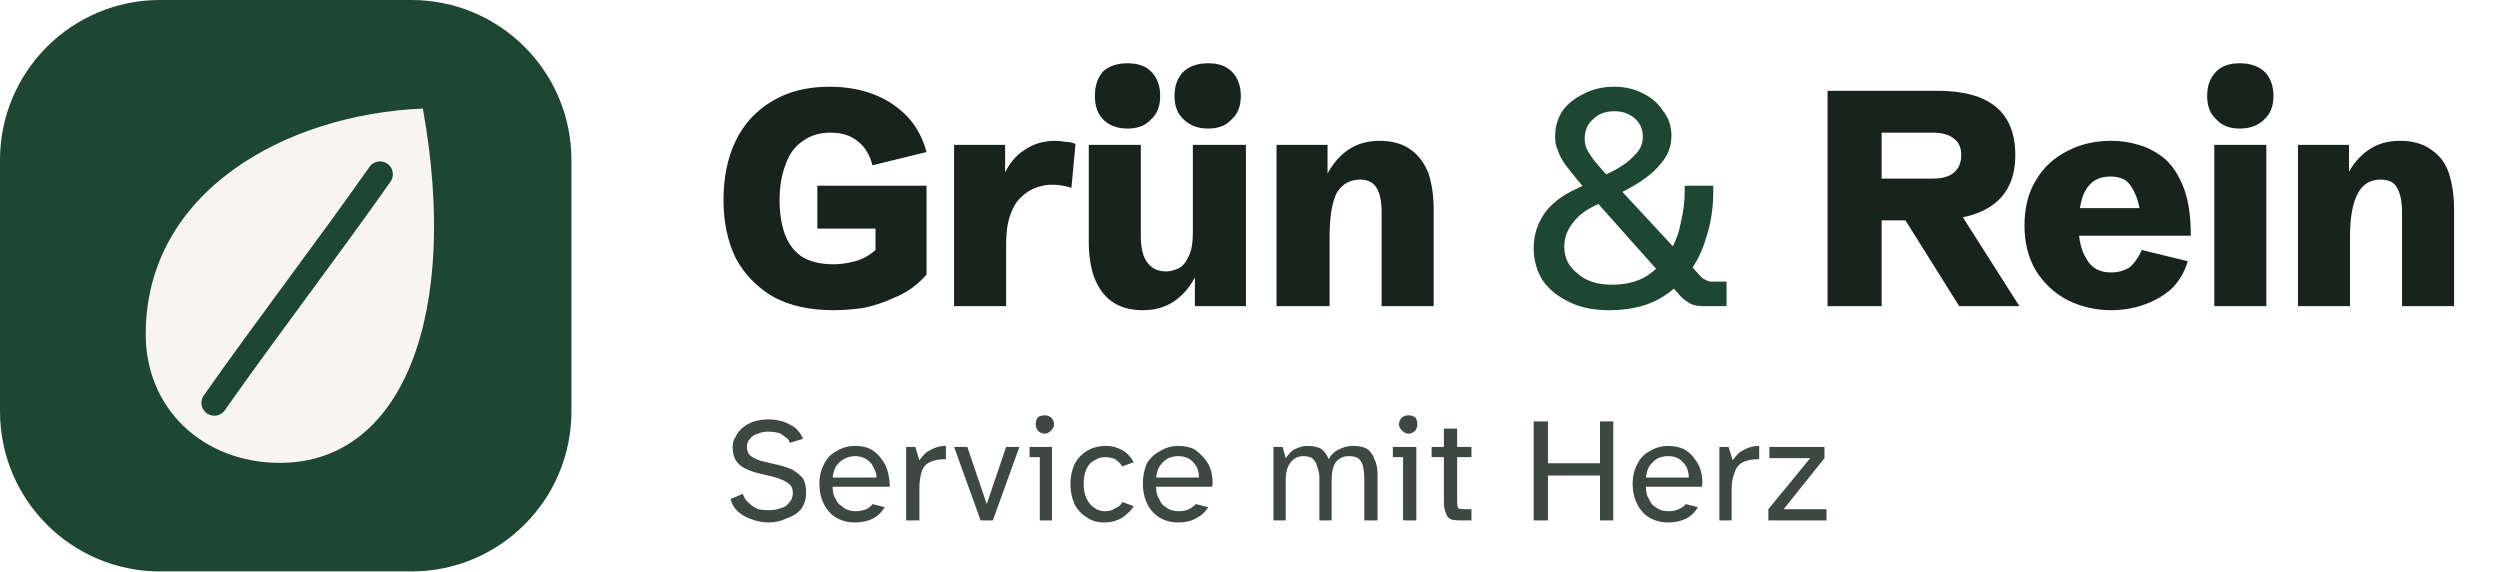
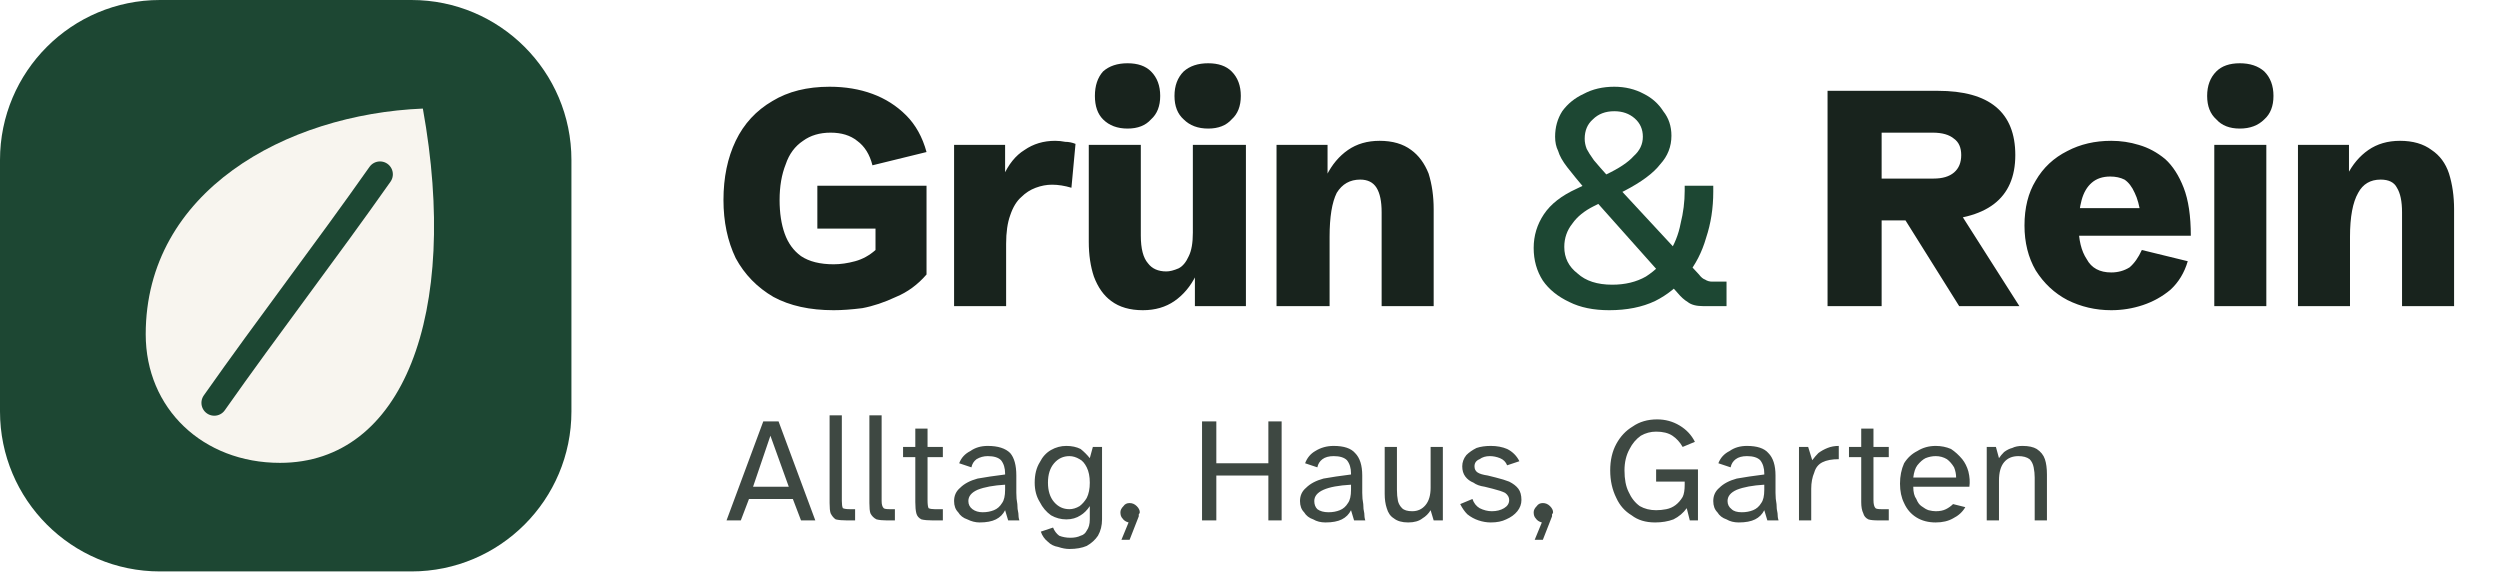
<svg xmlns="http://www.w3.org/2000/svg" viewBox="0 0 245 56" width="245" height="56" role="img" aria-labelledby="t">
  <g transform="translate(0 0) scale(0.56)">
    <rect width="100" height="100" rx="28" fill="#1D4733" />
    <path d="M74 19C50 20 25.5 33.5 25.5 58.5 25.5 71.5 35.5 81 49 81 70.5 81 80.5 55 74 19Z" fill="#F8F5EF" />
    <path d="M37.5 70.5C47 57 57 44 66.5 30.5" fill="none" stroke="#1D4733" stroke-width="4.5" stroke-linecap="round" />
  </g>
  <path fill="#18231D" d="M81.7 30.4Q78.2 30.4 75.8 29.1Q73.4 27.7 72.1 25.3Q70.9 22.8 70.9 19.6Q70.9 16.3 72.1 13.8Q73.3 11.3 75.7 9.9Q78 8.5 81.3 8.5Q83.6 8.5 85.5 9.2Q87.4 9.9 88.8 11.3Q90.2 12.7 90.8 14.9L85.5 16.2Q85.1 14.6 84 13.8Q83 13 81.4 13Q79.8 13 78.7 13.8Q77.5 14.6 77 16.1Q76.4 17.6 76.4 19.6Q76.4 21.5 76.9 22.9Q77.4 24.3 78.5 25.1Q79.7 25.9 81.7 25.9Q82.7 25.9 83.8 25.6Q84.9 25.3 85.8 24.5L85.8 21.2L87.8 22.4L80.1 22.4L80.1 18.2L90.8 18.2L90.8 26.9Q89.5 28.4 87.8 29.1Q86.1 29.9 84.5 30.2Q82.9 30.4 81.7 30.4ZM93.5 30L93.5 14.2L98.5 14.2L98.5 17.8L98.3 17.3Q99.1 15.5 100.4 14.7Q101.7 13.8 103.4 13.8Q103.9 13.8 104.4 13.9Q104.9 13.9 105.4 14.1L105 18.4Q104 18.1 103.1 18.1Q102.3 18.1 101.5 18.4Q100.7 18.7 100.1 19.3Q99.4 19.9 99 21.1Q98.6 22.2 98.6 23.9L98.6 30ZM112 30.4Q110.1 30.4 108.9 29.5Q107.8 28.7 107.2 27.1Q106.7 25.6 106.7 23.7L106.7 14.2L111.8 14.2L111.8 23.1Q111.8 25 112.5 25.8Q113.1 26.6 114.3 26.6Q114.8 26.6 115.5 26.3Q116.1 26 116.5 25.1Q116.9 24.3 116.9 22.8L116.9 14.2L122.1 14.2L122.1 30L117.1 30L117.1 26.3L117.2 27Q116.4 28.6 115.1 29.5Q113.8 30.4 112 30.4ZM110.5 12.6Q109 12.6 108.1 11.7Q107.3 10.9 107.3 9.4Q107.3 7.9 108.1 7Q109 6.2 110.5 6.2Q112 6.2 112.8 7Q113.7 7.9 113.7 9.4Q113.7 10.9 112.8 11.7Q112 12.6 110.5 12.6ZM118.4 12.6Q116.9 12.6 116 11.7Q115.1 10.9 115.1 9.4Q115.1 7.9 116 7Q116.9 6.2 118.4 6.2Q119.9 6.2 120.7 7Q121.6 7.9 121.6 9.4Q121.6 10.9 120.7 11.7Q119.9 12.6 118.4 12.6ZM125.1 30L125.1 14.2L130.1 14.2L130.1 17.9L130 17.2Q130.8 15.6 132.1 14.7Q133.4 13.8 135.2 13.8Q137.1 13.8 138.3 14.7Q139.4 15.5 140 17Q140.5 18.6 140.5 20.5L140.5 30L135.4 30L135.4 20.8Q135.4 19.2 134.9 18.4Q134.4 17.6 133.3 17.6Q131.8 17.6 131 18.9Q130.3 20.3 130.3 23.2L130.3 30ZM179.1 30L179.1 8.9L189.9 8.9Q197.5 8.9 197.5 15.2Q197.5 21.6 189.1 21.6L184.4 21.6L184.4 30ZM192 30L185.8 20.1L191.6 20.1L197.9 30ZM184.4 17.5L189.5 17.5Q190.8 17.5 191.5 16.9Q192.2 16.3 192.2 15.2Q192.2 14.1 191.5 13.6Q190.8 13 189.4 13L184.4 13ZM206.9 30.4Q204.6 30.4 202.6 29.4Q200.7 28.4 199.5 26.5Q198.4 24.6 198.4 22.1Q198.4 19.5 199.5 17.7Q200.6 15.8 202.6 14.8Q204.5 13.8 206.9 13.8Q208.3 13.8 209.6 14.2Q211 14.6 212.2 15.6Q213.3 16.6 214 18.4Q214.7 20.2 214.7 23.1L201.7 23.1L201.7 20.4L210.1 20.4L209.8 21.1Q209.6 19.7 209.2 18.9Q208.8 18 208.2 17.6Q207.6 17.3 206.8 17.3Q205.7 17.3 205 17.9Q204.3 18.5 204 19.6Q203.7 20.7 203.7 22.1Q203.7 24.2 204.5 25.4Q205.2 26.7 206.9 26.7Q207.9 26.7 208.7 26.2Q209.4 25.6 209.9 24.5L214.4 25.6Q213.9 27.3 212.7 28.4Q211.5 29.4 210 29.9Q208.5 30.4 206.9 30.4ZM217 30L217 14.2L222.1 14.2L222.1 30ZM219.5 12.6Q218 12.6 217.2 11.7Q216.3 10.9 216.3 9.4Q216.3 7.9 217.2 7Q218 6.2 219.5 6.2Q221 6.2 221.9 7Q222.8 7.9 222.8 9.4Q222.8 10.9 221.9 11.7Q221 12.6 219.5 12.6ZM225.2 30L225.2 14.2L230.2 14.2L230.2 17.9L230 17.2Q230.8 15.6 232.1 14.7Q233.4 13.8 235.2 13.8Q237.1 13.8 238.3 14.7Q239.5 15.5 240 17Q240.5 18.6 240.5 20.5L240.5 30L235.4 30L235.4 20.8Q235.4 19.2 234.9 18.4Q234.5 17.6 233.3 17.6Q231.8 17.6 231.1 18.9Q230.3 20.3 230.3 23.2L230.3 30Z" />
  <path fill="#1D4733" d="M157.7 30.4Q155.4 30.4 153.8 29.6Q152.1 28.8 151.2 27.5Q150.3 26.1 150.3 24.3Q150.3 22.5 151.3 21Q152.3 19.5 154.5 18.5L157.4 17.1Q159.3 16.2 160.1 15.3Q161 14.5 161 13.4Q161 12.3 160.2 11.6Q159.4 10.9 158.2 10.9Q156.9 10.9 156.1 11.7Q155.3 12.4 155.3 13.6Q155.3 14.1 155.5 14.6Q155.7 15 156.2 15.7Q156.7 16.3 157.6 17.3L166.5 26.9Q166.8 27.3 167.1 27.4Q167.4 27.6 167.8 27.6L169.2 27.6L169.2 30L166.9 30Q165.9 30 165.4 29.6Q164.9 29.3 164.4 28.7L155.4 18.6Q154.3 17.3 153.6 16.4Q152.9 15.5 152.7 14.8Q152.4 14.2 152.4 13.4Q152.4 12 153.1 10.9Q153.9 9.8 155.2 9.2Q156.5 8.5 158.2 8.5Q159.8 8.5 161.1 9.2Q162.3 9.8 163 10.9Q163.8 11.9 163.8 13.3Q163.8 14.9 162.7 16.1Q161.7 17.4 159.2 18.7L156.2 20.2Q154.8 20.9 154.1 21.9Q153.3 22.9 153.3 24.2Q153.3 25.8 154.6 26.8Q155.8 27.9 158 27.9Q159.9 27.9 161.3 27.1Q162.7 26.2 163.5 24.9Q164.4 23.5 164.7 21.9Q165.1 20.3 165.1 18.7L165.1 18.2L167.9 18.2L167.9 18.8Q167.9 21.2 167.2 23.3Q166.6 25.4 165.3 27Q164 28.6 162.2 29.5Q160.3 30.4 157.7 30.4Z" />
-   <path fill="#3E4842" d="M75.3 51.2Q74.5 51.2 73.7 50.9Q73 50.7 72.4 50.2Q71.8 49.7 71.6 48.9L72.8 48.4Q73 49 73.4 49.3Q73.8 49.7 74.3 49.9Q74.8 50 75.3 50Q76 50 76.5 49.8Q77 49.7 77.3 49.3Q77.7 48.9 77.7 48.3Q77.7 47.7 77.3 47.4Q76.8 47 75.7 46.7L74.4 46.4Q73.6 46.2 73 45.9Q72.4 45.6 72.1 45.1Q71.8 44.6 71.8 43.8Q71.8 43.2 72.1 42.8Q72.3 42.3 72.8 41.9Q73.3 41.5 73.9 41.3Q74.6 41.1 75.3 41.1Q76 41.1 76.7 41.3Q77.3 41.5 77.9 41.9Q78.4 42.3 78.7 43L77.4 43.4Q77.3 43 76.9 42.8Q76.6 42.5 76.2 42.4Q75.7 42.3 75.3 42.3Q74.7 42.3 74.3 42.5Q73.8 42.6 73.5 43Q73.2 43.3 73.2 43.8Q73.2 44.4 73.6 44.7Q74 45 74.7 45.2L76 45.5Q76.9 45.7 77.6 46Q78.3 46.4 78.7 46.9Q79 47.4 79 48.3Q79 49.2 78.5 49.9Q78 50.5 77.1 50.8Q76.3 51.2 75.3 51.2ZM83.8 51.2Q82.7 51.2 81.9 50.7Q81.1 50.2 80.7 49.3Q80.3 48.5 80.3 47.4Q80.3 46.3 80.8 45.4Q81.2 44.6 82 44.2Q82.8 43.7 83.8 43.7Q84.7 43.7 85.3 44Q86 44.4 86.4 45Q86.8 45.5 87 46.2Q87.2 47 87.2 47.7L81.6 47.7Q81.6 48.5 81.9 48.9Q82.1 49.4 82.5 49.6Q82.8 49.9 83.2 50Q83.5 50.1 83.8 50.1Q84.4 50.1 84.9 49.9Q85.3 49.7 85.5 49.4L86.7 49.7Q86.3 50.4 85.6 50.8Q84.8 51.2 83.8 51.2ZM81.6 46.8L85.9 46.8Q85.9 46.3 85.6 45.8Q85.4 45.3 84.9 45Q84.4 44.7 83.8 44.7Q83.3 44.7 82.9 44.9Q82.4 45.1 82 45.6Q81.7 46 81.6 46.8ZM88.8 51L88.8 43.8L89.7 43.8L90.1 45.1Q90.4 44.7 90.7 44.4Q91.1 44.1 91.6 43.9Q92.1 43.7 92.7 43.7L92.7 45Q91.7 45 91.1 45.3Q90.5 45.6 90.3 46.3Q90.1 47 90.1 47.9L90.1 51ZM96.1 51L93.5 43.8L94.8 43.8L96.7 49.4L98.6 43.8L99.9 43.8L97.3 51ZM101.9 51L101.9 44.8L100.9 44.8L100.9 43.8L103.1 43.8L103.1 51ZM102.4 42.5Q102 42.5 101.7 42.2Q101.5 41.9 101.5 41.6Q101.5 41.2 101.7 40.9Q102 40.7 102.4 40.7Q102.7 40.7 103 40.9Q103.3 41.2 103.3 41.6Q103.3 41.9 103 42.2Q102.7 42.5 102.4 42.5ZM108.2 51.2Q107.2 51.2 106.5 50.7Q105.7 50.2 105.3 49.4Q104.9 48.5 104.9 47.4Q104.9 46.4 105.3 45.5Q105.7 44.7 106.5 44.2Q107.3 43.7 108.4 43.7Q109 43.7 109.5 43.9Q110.1 44.1 110.5 44.5Q110.9 44.9 111.1 45.3L110 45.7Q109.7 45.3 109.3 45Q108.8 44.8 108.3 44.8Q107.7 44.8 107.3 45.1Q106.8 45.3 106.5 45.9Q106.2 46.5 106.2 47.4Q106.2 48.3 106.5 48.9Q106.8 49.5 107.3 49.8Q107.7 50.1 108.3 50.1Q108.9 50.1 109.3 49.8Q109.8 49.6 110 49.2L111.1 49.6Q110.9 50 110.4 50.4Q110 50.8 109.4 51Q108.9 51.2 108.2 51.2ZM115.5 51.2Q114.4 51.2 113.6 50.7Q112.8 50.2 112.4 49.3Q112 48.5 112 47.4Q112 46.3 112.4 45.4Q112.9 44.6 113.7 44.2Q114.5 43.7 115.5 43.7Q116.3 43.7 117 44Q117.6 44.4 118.1 45Q118.5 45.5 118.7 46.2Q118.9 47 118.8 47.7L113.3 47.7Q113.3 48.5 113.6 48.9Q113.8 49.4 114.1 49.6Q114.5 49.9 114.8 50Q115.2 50.1 115.5 50.1Q116.1 50.1 116.5 49.9Q116.9 49.7 117.2 49.4L118.4 49.7Q118 50.4 117.2 50.8Q116.5 51.2 115.5 51.2ZM113.3 46.8L117.5 46.8Q117.5 46.3 117.3 45.8Q117 45.3 116.6 45Q116.1 44.7 115.5 44.7Q115 44.7 114.5 44.9Q114.1 45.1 113.7 45.6Q113.4 46 113.3 46.8ZM124.8 51L124.8 43.8L125.7 43.8L126 44.9Q126.2 44.6 126.5 44.3Q126.8 44 127.2 43.9Q127.6 43.7 128.1 43.7Q129 43.7 129.5 44Q130 44.4 130.2 45Q130.6 44.3 131.3 44Q131.9 43.7 132.6 43.7Q133.5 43.7 134 44Q134.5 44.4 134.7 45Q135 45.6 135 46.5L135 51L133.7 51L133.7 46.8Q133.7 46.3 133.6 45.8Q133.5 45.3 133.2 45Q132.9 44.7 132.2 44.7Q131.4 44.7 130.9 45.3Q130.5 45.9 130.5 47.1L130.5 51L129.3 51L129.3 46.8Q129.3 46.3 129.1 45.8Q129 45.3 128.7 45Q128.4 44.7 127.7 44.7Q127.2 44.7 126.8 45Q126.4 45.3 126.2 45.8Q126 46.3 126 47.1L126 51ZM137.5 51L137.5 44.8L136.5 44.8L136.5 43.8L138.8 43.8L138.8 51ZM138 42.5Q137.7 42.5 137.4 42.2Q137.1 41.9 137.1 41.6Q137.1 41.2 137.4 40.9Q137.7 40.7 138 40.7Q138.4 40.7 138.7 40.9Q138.9 41.2 138.9 41.6Q138.9 41.9 138.7 42.2Q138.4 42.5 138 42.5ZM143.2 51Q142.5 51 142.2 50.9Q141.8 50.7 141.7 50.3Q141.5 49.9 141.5 49.2L141.5 44.8L140.3 44.8L140.3 43.8L141.5 43.8L141.5 42L142.8 42L142.8 43.8L144.2 43.8L144.2 44.8L142.8 44.8L142.8 49Q142.8 49.6 142.9 49.8Q143 49.9 143.5 49.9L144.2 49.9L144.2 51ZM150.3 51L150.3 41.3L151.7 41.3L151.7 45.4L156.8 45.4L156.8 41.3L158.1 41.3L158.1 51L156.8 51L156.8 46.6L151.7 46.6L151.7 51ZM163.5 51.2Q162.4 51.2 161.6 50.7Q160.8 50.2 160.4 49.3Q160 48.5 160 47.4Q160 46.3 160.5 45.4Q160.9 44.6 161.7 44.2Q162.5 43.7 163.5 43.7Q164.3 43.7 165 44Q165.7 44.4 166.1 45Q166.5 45.5 166.7 46.2Q166.9 47 166.8 47.7L161.3 47.7Q161.3 48.5 161.6 48.9Q161.8 49.4 162.1 49.6Q162.5 49.9 162.8 50Q163.2 50.1 163.5 50.1Q164.1 50.1 164.5 49.9Q165 49.7 165.2 49.4L166.4 49.7Q166 50.4 165.3 50.8Q164.5 51.2 163.5 51.2ZM161.3 46.8L165.5 46.8Q165.5 46.3 165.3 45.8Q165 45.3 164.6 45Q164.1 44.7 163.5 44.7Q163 44.7 162.5 44.9Q162.1 45.1 161.7 45.6Q161.4 46 161.3 46.8ZM168.5 51L168.5 43.8L169.4 43.8L169.8 45.1Q170.1 44.7 170.4 44.4Q170.8 44.1 171.3 43.9Q171.8 43.7 172.4 43.7L172.4 45Q171.4 45 170.8 45.3Q170.2 45.6 170 46.3Q169.7 47 169.7 47.9L169.7 51ZM173.3 51L173.3 49.9L177.4 44.9L173.4 44.9L173.4 43.8L178.8 43.8L178.8 44.9L174.8 49.9L179 49.9L179 51Z" />
+   <path fill="#3E4842" d="M71.2 51L74.8 41.3L76.3 41.3L79.9 51L78.5 51L77.7 48.9L73.4 48.9L72.6 51ZM73.8 47.7L77.3 47.7L75.5 42.7ZM83 51Q82.3 51 81.9 50.9Q81.6 50.7 81.4 50.3Q81.3 50 81.3 49.3L81.3 40.7L82.5 40.7L82.5 49.1Q82.5 49.6 82.6 49.8Q82.8 49.9 83.3 49.9L83.8 49.9L83.8 51ZM86.9 51Q86.3 51 85.9 50.9Q85.5 50.7 85.3 50.3Q85.2 50 85.2 49.3L85.2 40.7L86.4 40.7L86.4 49.1Q86.4 49.6 86.6 49.8Q86.7 49.9 87.2 49.9L87.7 49.9L87.7 51ZM91.4 51Q90.7 51 90.3 50.9Q89.9 50.7 89.8 50.3Q89.7 49.9 89.7 49.2L89.7 44.8L88.5 44.8L88.5 43.8L89.7 43.8L89.7 42L90.9 42L90.9 43.8L92.4 43.8L92.4 44.8L90.9 44.8L90.9 49Q90.9 49.6 91 49.8Q91.2 49.9 91.6 49.9L92.4 49.9L92.4 51ZM96 51.2Q95.4 51.2 94.8 50.9Q94.2 50.7 93.9 50.2Q93.5 49.8 93.5 49.1Q93.5 48.3 94.1 47.8Q94.7 47.2 95.8 46.9Q96.9 46.7 98.5 46.5L98.5 46.4Q98.5 45.6 98.1 45.1Q97.7 44.7 96.8 44.7Q96.2 44.7 95.7 45Q95.3 45.3 95.2 45.8L94 45.4Q94.3 44.6 95.1 44.2Q95.8 43.7 96.8 43.7Q98.3 43.7 99 44.4Q99.6 45.1 99.6 46.6L99.6 48.3Q99.6 48.9 99.7 49.4Q99.7 49.9 99.8 50.3Q99.8 50.7 99.9 51L98.8 51L98.5 50Q98.2 50.6 97.6 50.9Q97 51.2 96 51.2ZM96.3 50.2Q96.9 50.2 97.4 50Q97.9 49.8 98.2 49.3Q98.5 48.9 98.5 48L98.5 47.5Q96.8 47.6 95.8 48Q94.9 48.4 94.9 49.1Q94.9 49.6 95.3 49.9Q95.7 50.2 96.3 50.2ZM104.8 53.8Q104.3 53.8 103.7 53.6Q103.1 53.5 102.7 53.1Q102.2 52.7 102 52.1L103.2 51.7Q103.4 52.2 103.8 52.5Q104.3 52.7 104.9 52.7Q105.5 52.7 105.9 52.5Q106.3 52.4 106.5 52Q106.8 51.6 106.8 50.9L106.8 49.6Q106.4 50.2 105.9 50.5Q105.3 50.9 104.5 50.9Q103.7 50.9 103 50.5Q102.3 50 101.9 49.2Q101.4 48.4 101.4 47.3Q101.4 46.1 101.9 45.3Q102.3 44.5 103 44.1Q103.7 43.7 104.5 43.7Q105.3 43.7 105.9 44Q106.4 44.4 106.8 44.9L107.1 43.8L108 43.8L108 50.9Q108 51.8 107.6 52.5Q107.2 53.1 106.5 53.5Q105.8 53.8 104.8 53.8ZM104.8 49.9Q105.3 49.9 105.8 49.6Q106.2 49.3 106.5 48.8Q106.8 48.2 106.8 47.3Q106.8 46.4 106.5 45.8Q106.2 45.2 105.8 45Q105.3 44.7 104.8 44.7Q103.9 44.7 103.3 45.4Q102.7 46.1 102.7 47.3Q102.7 48.5 103.3 49.2Q103.9 49.9 104.8 49.9ZM109.9 52.9L110.6 51.2Q110.2 51.1 110 50.8Q109.8 50.6 109.8 50.2Q109.8 49.9 110.1 49.6Q110.3 49.3 110.7 49.3Q111.1 49.3 111.4 49.6Q111.7 49.9 111.7 50.2Q111.7 50.3 111.6 50.4Q111.6 50.6 111.6 50.6L110.7 52.9ZM117.8 51L117.8 41.3L119.2 41.3L119.2 45.4L124.3 45.4L124.3 41.3L125.6 41.3L125.6 51L124.3 51L124.3 46.6L119.2 46.6L119.2 51ZM129.9 51.2Q129.2 51.2 128.7 50.9Q128.1 50.7 127.8 50.2Q127.4 49.8 127.4 49.1Q127.4 48.3 128 47.8Q128.6 47.2 129.7 46.9Q130.8 46.7 132.4 46.5L132.4 46.4Q132.4 45.6 132 45.1Q131.6 44.7 130.7 44.7Q130 44.7 129.6 45Q129.2 45.3 129.1 45.8L127.9 45.4Q128.2 44.6 128.9 44.2Q129.7 43.7 130.7 43.7Q132.2 43.7 132.8 44.4Q133.5 45.1 133.5 46.6L133.5 48.3Q133.5 48.9 133.6 49.4Q133.6 49.9 133.7 50.3Q133.7 50.7 133.8 51L132.7 51L132.4 50Q132.1 50.6 131.5 50.9Q130.9 51.2 129.9 51.2ZM130.2 50.2Q130.8 50.2 131.3 50Q131.8 49.8 132.1 49.3Q132.4 48.9 132.4 48L132.4 47.5Q130.6 47.6 129.7 48Q128.8 48.4 128.8 49.1Q128.8 49.6 129.1 49.9Q129.5 50.2 130.2 50.2ZM138 51.2Q137.1 51.2 136.6 50.8Q136.1 50.5 135.9 49.8Q135.7 49.2 135.7 48.4L135.7 43.8L136.9 43.8L136.9 48Q136.9 48.6 137 49.1Q137.1 49.5 137.4 49.8Q137.7 50.1 138.4 50.1Q139.2 50.1 139.7 49.5Q140.2 48.9 140.2 47.8L140.2 43.8L141.4 43.8L141.4 51L140.5 51L140.2 50Q139.9 50.5 139.4 50.8Q138.9 51.2 138 51.2ZM146.1 51.2Q145.5 51.2 144.9 51Q144.3 50.8 143.8 50.4Q143.4 50 143.1 49.4L144.3 48.9Q144.5 49.5 145 49.8Q145.6 50.1 146.2 50.1Q146.9 50.1 147.4 49.8Q147.9 49.5 147.9 49Q147.9 48.6 147.5 48.3Q147.1 48.1 146.3 47.9L145.5 47.7Q144.8 47.6 144.4 47.3Q143.9 47.1 143.6 46.7Q143.3 46.3 143.3 45.7Q143.3 45.1 143.7 44.6Q144.1 44.2 144.7 43.9Q145.3 43.7 146.1 43.7Q147 43.7 147.7 44Q148.5 44.4 148.9 45.2L147.7 45.6Q147.5 45.1 147 44.9Q146.5 44.7 146 44.7Q145.4 44.7 145 45Q144.5 45.2 144.5 45.7Q144.5 46.1 144.8 46.3Q145.1 46.5 145.8 46.6L146.6 46.8Q147.4 47 147.9 47.2Q148.5 47.5 148.8 47.9Q149.1 48.3 149.1 49Q149.1 49.6 148.7 50.1Q148.3 50.6 147.6 50.9Q147 51.2 146.1 51.2ZM150.4 52.9L151.1 51.2Q150.7 51.1 150.5 50.8Q150.3 50.6 150.3 50.2Q150.3 49.9 150.6 49.6Q150.8 49.3 151.2 49.3Q151.6 49.3 151.9 49.6Q152.2 49.9 152.2 50.2Q152.2 50.3 152.1 50.4Q152.1 50.6 152.1 50.6L151.2 52.9ZM162.2 51.2Q160.8 51.2 159.9 50.5Q158.9 49.9 158.4 48.8Q157.8 47.6 157.8 46.1Q157.8 44.6 158.4 43.5Q159 42.4 160 41.8Q161 41.1 162.4 41.1Q163.6 41.1 164.6 41.7Q165.6 42.3 166.1 43.3L164.9 43.8Q164.5 43.1 163.9 42.7Q163.3 42.3 162.3 42.3Q161.5 42.3 160.8 42.7Q160.1 43.2 159.7 44Q159.2 44.9 159.2 46.1Q159.2 47.4 159.6 48.2Q160 49.1 160.7 49.6Q161.4 50 162.3 50Q162.8 50 163.3 49.9Q163.8 49.8 164.2 49.5Q164.6 49.2 164.9 48.7Q165.1 48.3 165.1 47.5L165.1 47.2L162.3 47.2L162.3 46L166.4 46L166.4 51L165.6 51L165.3 49.8Q164.8 50.5 164 50.9Q163.2 51.2 162.2 51.2ZM170.4 51.2Q169.7 51.2 169.2 50.9Q168.6 50.7 168.3 50.2Q167.9 49.8 167.9 49.1Q167.9 48.3 168.5 47.8Q169.1 47.2 170.2 46.9Q171.3 46.7 172.9 46.5L172.9 46.4Q172.9 45.6 172.5 45.1Q172.1 44.7 171.2 44.7Q170.5 44.7 170.1 45Q169.7 45.3 169.6 45.8L168.4 45.4Q168.7 44.6 169.5 44.2Q170.2 43.7 171.2 43.7Q172.7 43.7 173.3 44.4Q174 45.1 174 46.6L174 48.3Q174 48.9 174.1 49.4Q174.1 49.9 174.2 50.3Q174.2 50.7 174.3 51L173.2 51L172.9 50Q172.6 50.6 172 50.9Q171.4 51.2 170.4 51.2ZM170.7 50.2Q171.3 50.2 171.8 50Q172.3 49.8 172.6 49.3Q172.9 48.9 172.9 48L172.9 47.5Q171.2 47.6 170.2 48Q169.3 48.4 169.3 49.1Q169.3 49.6 169.7 49.9Q170 50.2 170.7 50.2ZM176.3 51L176.3 43.8L177.2 43.8L177.6 45.1Q177.9 44.7 178.2 44.4Q178.6 44.1 179.1 43.9Q179.6 43.7 180.2 43.7L180.2 45Q179.2 45 178.6 45.3Q178 45.6 177.8 46.3Q177.5 47 177.5 47.9L177.5 51ZM184.1 51Q183.4 51 183.1 50.9Q182.7 50.7 182.6 50.3Q182.4 49.9 182.4 49.2L182.4 44.8L181.2 44.8L181.2 43.8L182.4 43.8L182.4 42L183.6 42L183.6 43.8L185.1 43.8L185.1 44.8L183.6 44.8L183.6 49Q183.6 49.6 183.8 49.8Q183.9 49.9 184.4 49.9L185.1 49.9L185.1 51ZM189.7 51.2Q188.6 51.2 187.8 50.7Q187 50.2 186.6 49.3Q186.2 48.5 186.2 47.4Q186.2 46.3 186.6 45.4Q187.1 44.6 187.9 44.2Q188.7 43.7 189.7 43.7Q190.5 43.7 191.2 44Q191.8 44.4 192.3 45Q192.7 45.5 192.9 46.2Q193.1 47 193 47.7L187.5 47.7Q187.5 48.5 187.8 48.9Q188 49.4 188.3 49.6Q188.7 49.9 189 50Q189.4 50.1 189.7 50.1Q190.3 50.1 190.7 49.9Q191.1 49.7 191.4 49.4L192.6 49.7Q192.2 50.4 191.4 50.8Q190.7 51.2 189.7 51.2ZM187.5 46.8L191.7 46.8Q191.7 46.3 191.5 45.8Q191.2 45.3 190.8 45Q190.3 44.7 189.7 44.7Q189.2 44.7 188.7 44.9Q188.3 45.1 187.9 45.6Q187.6 46 187.5 46.8ZM194.7 51L194.7 43.8L195.6 43.8L195.9 44.9Q196.1 44.6 196.4 44.3Q196.8 44 197.2 43.9Q197.6 43.7 198.2 43.7Q199.1 43.7 199.6 44Q200.2 44.4 200.4 45Q200.6 45.6 200.6 46.5L200.6 51L199.4 51L199.4 46.8Q199.4 46.3 199.3 45.8Q199.2 45.3 198.9 45Q198.5 44.7 197.8 44.7Q196.9 44.7 196.4 45.3Q195.9 45.9 195.9 47.1L195.9 51Z" />
</svg>
